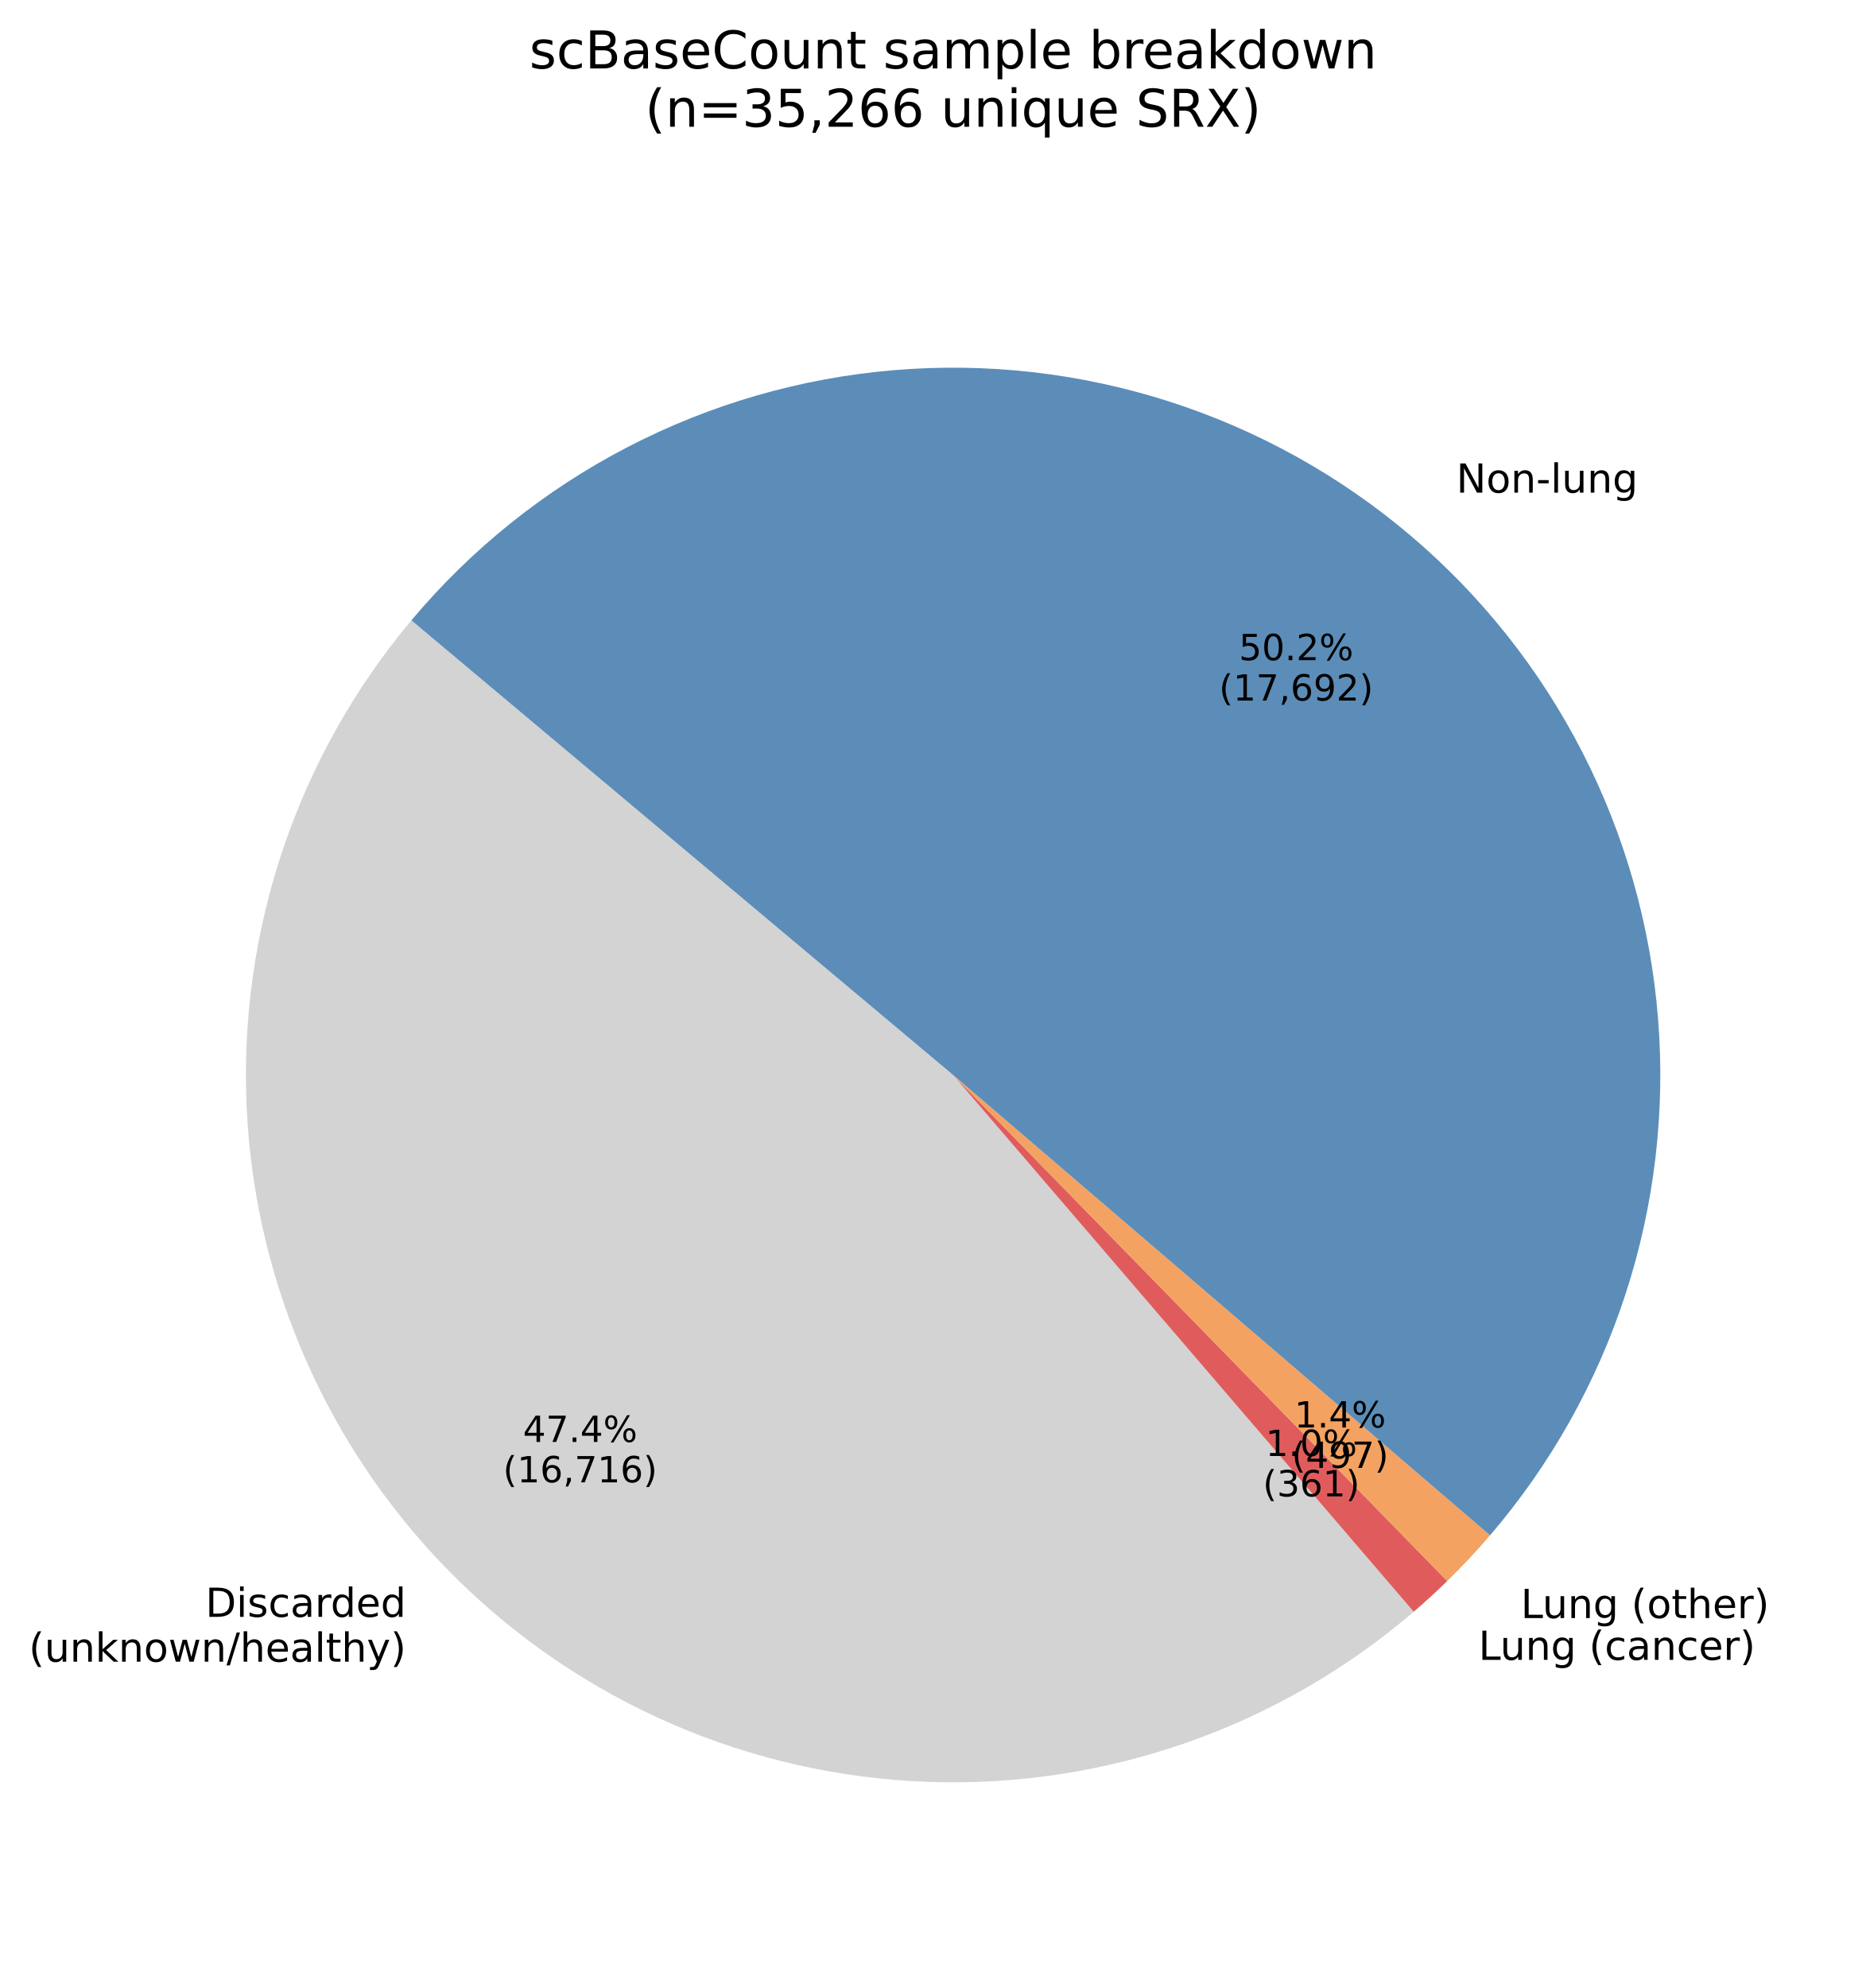
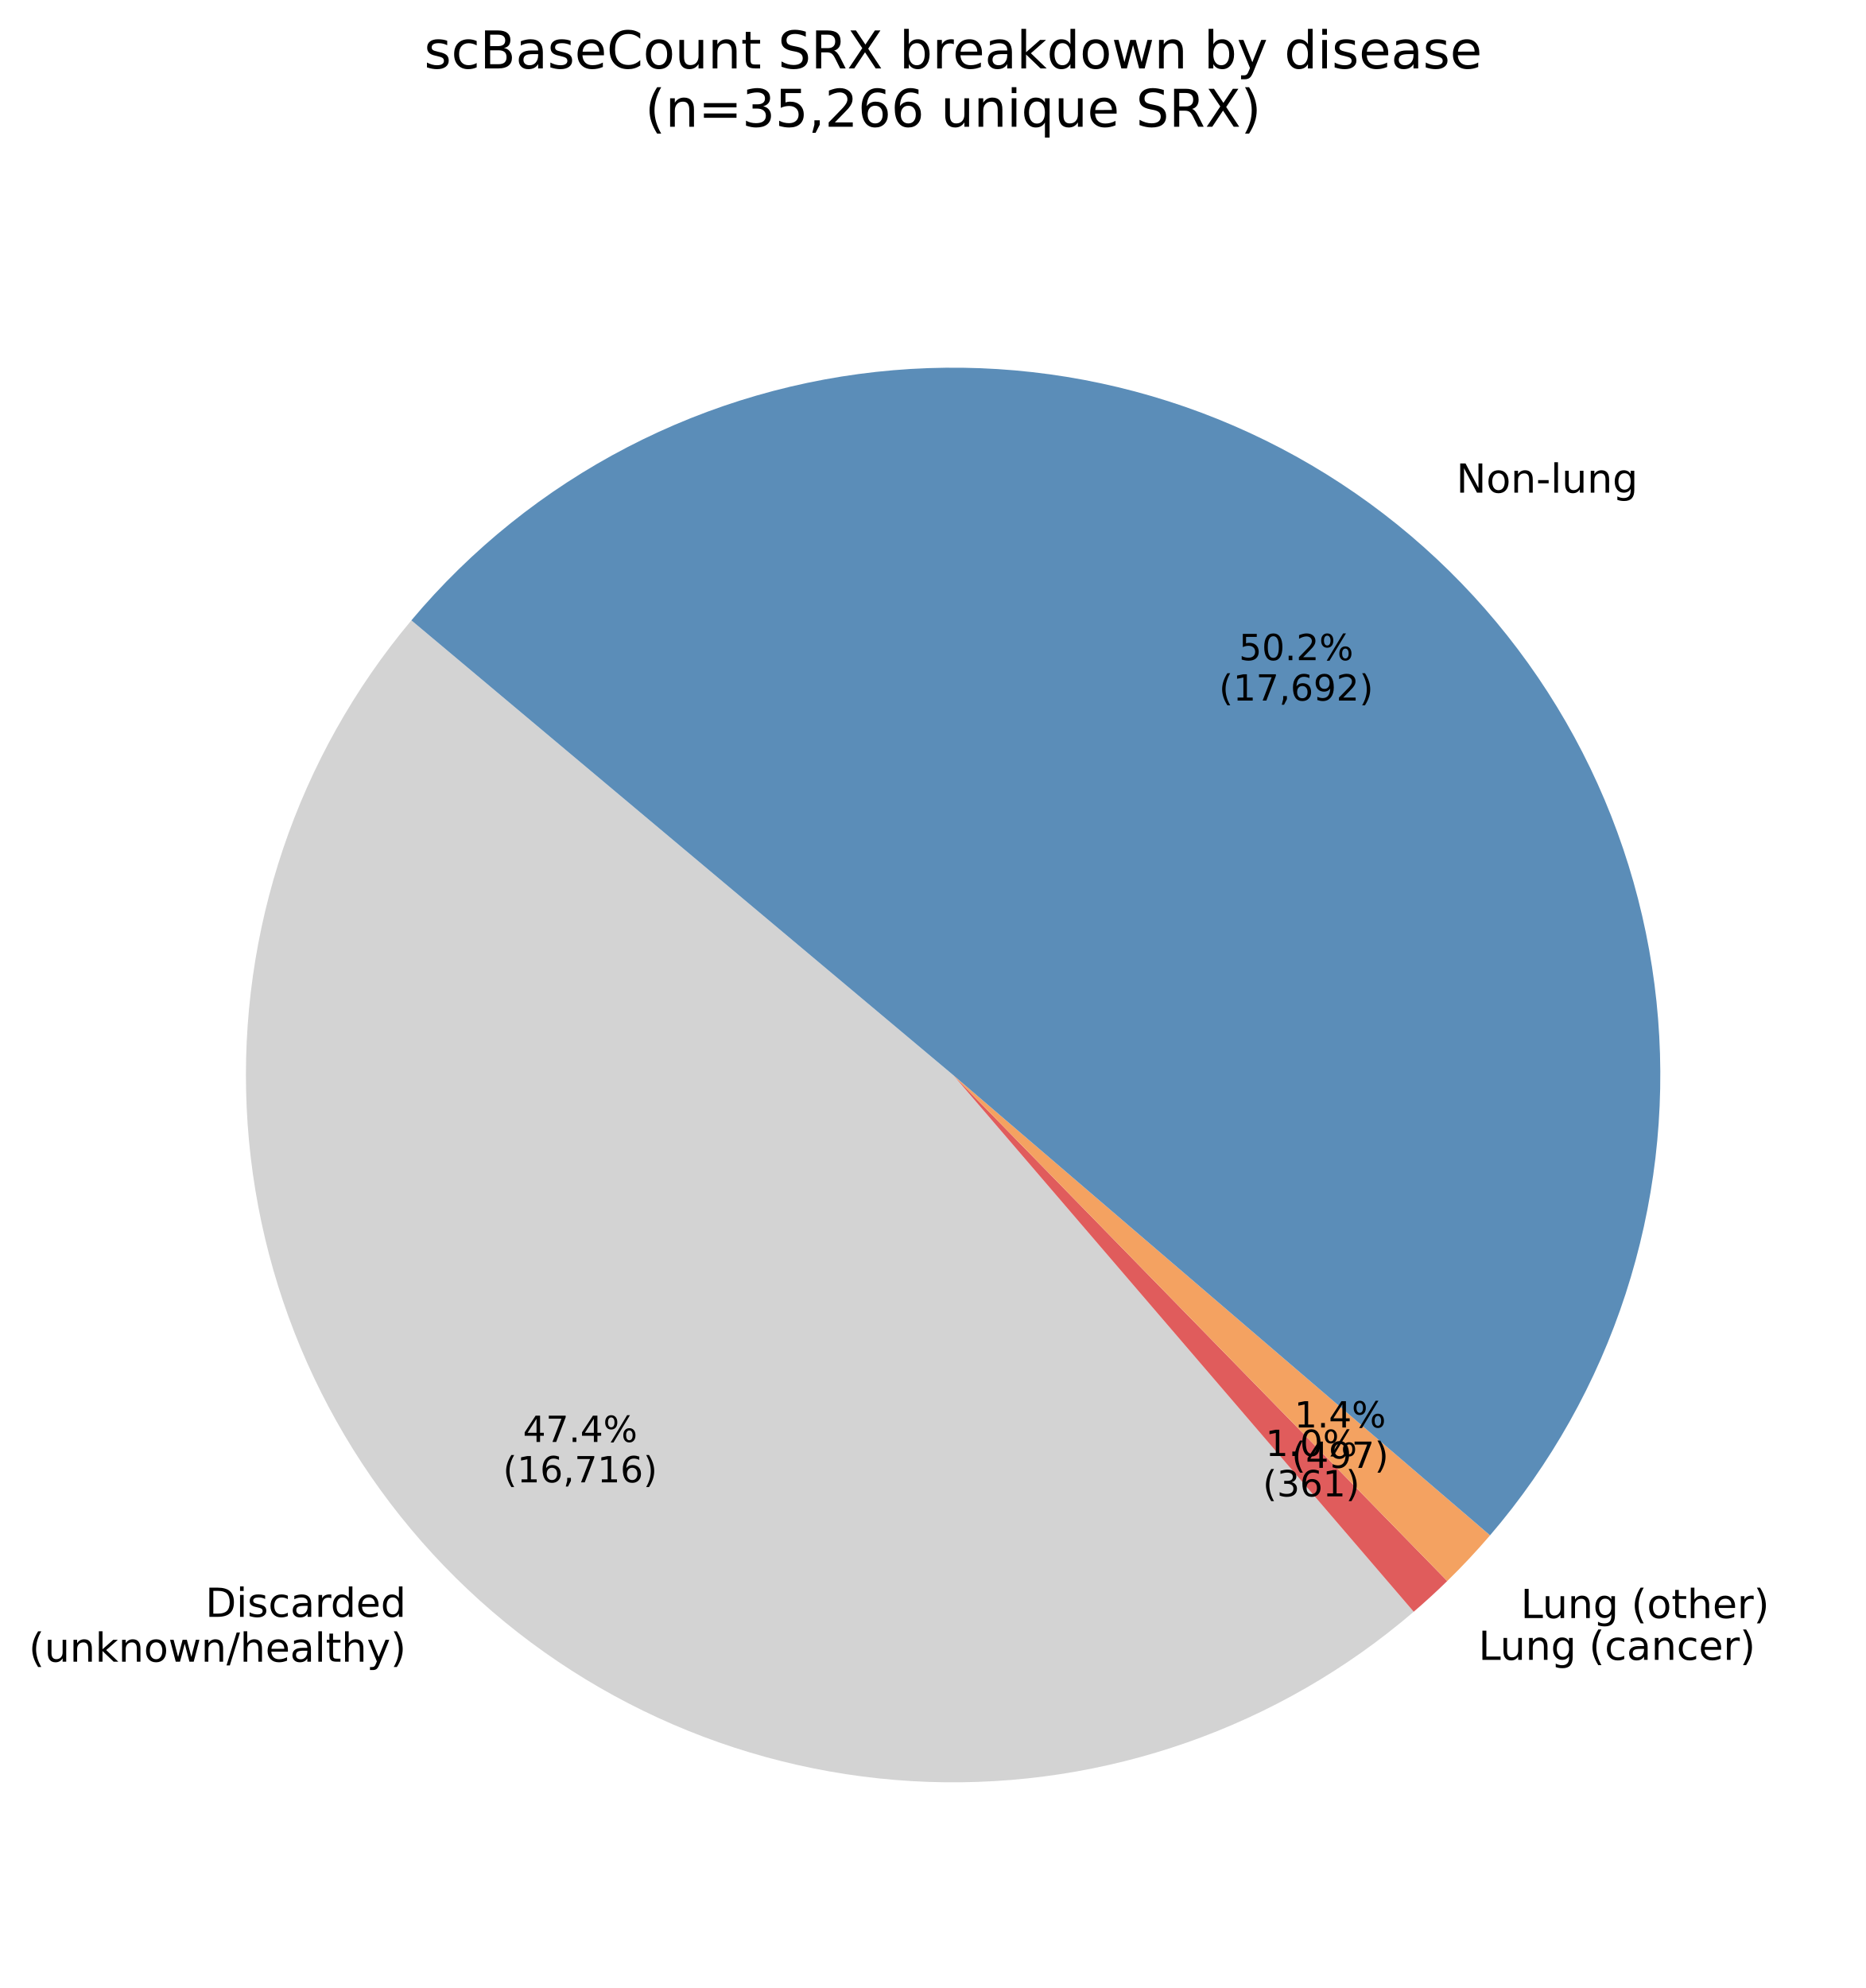
<svg xmlns="http://www.w3.org/2000/svg" xmlns:xlink="http://www.w3.org/1999/xlink" width="465.801pt" height="496.179pt" viewBox="0 0 465.801 496.179" version="1.1">
  <defs>
    <style type="text/css">*{stroke-linejoin: round; stroke-linecap: butt}</style>
  </defs>
  <g id="figure_1">
    <g id="patch_1">
      <path d="M 0 496.179  L 465.801 496.179  L 465.801 0  L 0 0  z " style="fill: #ffffff" />
    </g>
    <g id="axes_1">
      <g id="patch_2">
        <path d="M 102.693 154.831  C 74.209 188.777 59.525 232.234 61.581 276.499  C 63.638 320.765 82.287 362.673 113.796 393.832  C 145.305 424.991 187.418 443.172 231.704 444.735  C 275.99 446.297 319.28 431.129 352.906 402.269  L 237.929 268.307  z " style="fill: #d3d3d3" />
      </g>
      <g id="patch_3">
        <path d="M 352.906 402.269  C 354.343 401.036 355.759 399.78 357.154 398.502  C 358.55 397.224 359.925 395.924 361.279 394.602  L 237.929 268.307  z " style="fill: #e05c5c" />
      </g>
      <g id="patch_4">
        <path d="M 361.279 394.602  C 363.143 392.781 364.966 390.92 366.748 389.018  C 368.529 387.117 370.269 385.177 371.964 383.199  L 237.929 268.307  z " style="fill: #f4a261" />
      </g>
      <g id="patch_5">
        <path d="M 371.964 383.199  C 387.102 365.538 398.602 345.058 405.8 322.939  C 412.999 300.82 415.755 277.495 413.91 254.308  C 412.066 231.12 405.657 208.524 395.052 187.822  C 384.447 167.119 369.854 148.715 352.114 133.67  C 334.374 118.625 313.834 107.233 291.678 100.151  C 269.521 93.069 246.182 90.435 223.005 92.401  C 199.827 94.368 177.265 100.896 156.618 111.609  C 135.972 122.323 117.645 137.012 102.693 154.831  L 237.929 268.307  z " style="fill: #5b8db8" />
      </g>
      <g id="matplotlib.axis_1" />
      <g id="matplotlib.axis_2" />
      <g id="text_1">
        <g transform="translate(51.28281 403.5454) scale(0.1 -0.1)">
          <defs>
            <path id="DejaVuSans-44" d="M 1259 4147  L 1259 519  L 2022 519  Q 2988 519 3436 956  Q 3884 1394 3884 2338  Q 3884 3275 3436 3711  Q 2988 4147 2022 4147  L 1259 4147  z M 628 4666  L 1925 4666  Q 3281 4666 3915 4102  Q 4550 3538 4550 2338  Q 4550 1131 3912 565  Q 3275 0 1925 0  L 628 0  L 628 4666  z " transform="scale(0.015625)" />
            <path id="DejaVuSans-69" d="M 603 3500  L 1178 3500  L 1178 0  L 603 0  L 603 3500  z M 603 4863  L 1178 4863  L 1178 4134  L 603 4134  L 603 4863  z " transform="scale(0.015625)" />
            <path id="DejaVuSans-73" d="M 2834 3397  L 2834 2853  Q 2591 2978 2328 3040  Q 2066 3103 1784 3103  Q 1356 3103 1142 2972  Q 928 2841 928 2578  Q 928 2378 1081 2264  Q 1234 2150 1697 2047  L 1894 2003  Q 2506 1872 2764 1633  Q 3022 1394 3022 966  Q 3022 478 2636 193  Q 2250 -91 1575 -91  Q 1294 -91 989 -36  Q 684 19 347 128  L 347 722  Q 666 556 975 473  Q 1284 391 1588 391  Q 1994 391 2212 530  Q 2431 669 2431 922  Q 2431 1156 2273 1281  Q 2116 1406 1581 1522  L 1381 1569  Q 847 1681 609 1914  Q 372 2147 372 2553  Q 372 3047 722 3315  Q 1072 3584 1716 3584  Q 2034 3584 2315 3537  Q 2597 3491 2834 3397  z " transform="scale(0.015625)" />
            <path id="DejaVuSans-63" d="M 3122 3366  L 3122 2828  Q 2878 2963 2633 3030  Q 2388 3097 2138 3097  Q 1578 3097 1268 2742  Q 959 2388 959 1747  Q 959 1106 1268 751  Q 1578 397 2138 397  Q 2388 397 2633 464  Q 2878 531 3122 666  L 3122 134  Q 2881 22 2623 -34  Q 2366 -91 2075 -91  Q 1284 -91 818 406  Q 353 903 353 1747  Q 353 2603 823 3093  Q 1294 3584 2113 3584  Q 2378 3584 2631 3529  Q 2884 3475 3122 3366  z " transform="scale(0.015625)" />
            <path id="DejaVuSans-61" d="M 2194 1759  Q 1497 1759 1228 1600  Q 959 1441 959 1056  Q 959 750 1161 570  Q 1363 391 1709 391  Q 2188 391 2477 730  Q 2766 1069 2766 1631  L 2766 1759  L 2194 1759  z M 3341 1997  L 3341 0  L 2766 0  L 2766 531  Q 2569 213 2275 61  Q 1981 -91 1556 -91  Q 1019 -91 701 211  Q 384 513 384 1019  Q 384 1609 779 1909  Q 1175 2209 1959 2209  L 2766 2209  L 2766 2266  Q 2766 2663 2505 2880  Q 2244 3097 1772 3097  Q 1472 3097 1187 3025  Q 903 2953 641 2809  L 641 3341  Q 956 3463 1253 3523  Q 1550 3584 1831 3584  Q 2591 3584 2966 3190  Q 3341 2797 3341 1997  z " transform="scale(0.015625)" />
            <path id="DejaVuSans-72" d="M 2631 2963  Q 2534 3019 2420 3045  Q 2306 3072 2169 3072  Q 1681 3072 1420 2755  Q 1159 2438 1159 1844  L 1159 0  L 581 0  L 581 3500  L 1159 3500  L 1159 2956  Q 1341 3275 1631 3429  Q 1922 3584 2338 3584  Q 2397 3584 2469 3576  Q 2541 3569 2628 3553  L 2631 2963  z " transform="scale(0.015625)" />
            <path id="DejaVuSans-64" d="M 2906 2969  L 2906 4863  L 3481 4863  L 3481 0  L 2906 0  L 2906 525  Q 2725 213 2448 61  Q 2172 -91 1784 -91  Q 1150 -91 751 415  Q 353 922 353 1747  Q 353 2572 751 3078  Q 1150 3584 1784 3584  Q 2172 3584 2448 3432  Q 2725 3281 2906 2969  z M 947 1747  Q 947 1113 1208 752  Q 1469 391 1925 391  Q 2381 391 2643 752  Q 2906 1113 2906 1747  Q 2906 2381 2643 2742  Q 2381 3103 1925 3103  Q 1469 3103 1208 2742  Q 947 2381 947 1747  z " transform="scale(0.015625)" />
            <path id="DejaVuSans-65" d="M 3597 1894  L 3597 1613  L 953 1613  Q 991 1019 1311 708  Q 1631 397 2203 397  Q 2534 397 2845 478  Q 3156 559 3463 722  L 3463 178  Q 3153 47 2828 -22  Q 2503 -91 2169 -91  Q 1331 -91 842 396  Q 353 884 353 1716  Q 353 2575 817 3079  Q 1281 3584 2069 3584  Q 2775 3584 3186 3129  Q 3597 2675 3597 1894  z M 3022 2063  Q 3016 2534 2758 2815  Q 2500 3097 2075 3097  Q 1594 3097 1305 2825  Q 1016 2553 972 2059  L 3022 2063  z " transform="scale(0.015625)" />
          </defs>
          <use xlink:href="#DejaVuSans-44" />
          <use xlink:href="#DejaVuSans-69" transform="translate(77.00195 0)" />
          <use xlink:href="#DejaVuSans-73" transform="translate(104.7852 0)" />
          <use xlink:href="#DejaVuSans-63" transform="translate(156.8848 0)" />
          <use xlink:href="#DejaVuSans-61" transform="translate(211.8652 0)" />
          <use xlink:href="#DejaVuSans-72" transform="translate(273.1445 0)" />
          <use xlink:href="#DejaVuSans-64" transform="translate(312.5078 0)" />
          <use xlink:href="#DejaVuSans-65" transform="translate(375.9844 0)" />
          <use xlink:href="#DejaVuSans-64" transform="translate(437.5078 0)" />
        </g>
        <g transform="translate(7.2 414.7432) scale(0.1 -0.1)">
          <defs>
            <path id="DejaVuSans-28" d="M 1984 4856  Q 1566 4138 1362 3434  Q 1159 2731 1159 2009  Q 1159 1288 1364 580  Q 1569 -128 1984 -844  L 1484 -844  Q 1016 -109 783 600  Q 550 1309 550 2009  Q 550 2706 781 3412  Q 1013 4119 1484 4856  L 1984 4856  z " transform="scale(0.015625)" />
            <path id="DejaVuSans-75" d="M 544 1381  L 544 3500  L 1119 3500  L 1119 1403  Q 1119 906 1312 657  Q 1506 409 1894 409  Q 2359 409 2629 706  Q 2900 1003 2900 1516  L 2900 3500  L 3475 3500  L 3475 0  L 2900 0  L 2900 538  Q 2691 219 2414 64  Q 2138 -91 1772 -91  Q 1169 -91 856 284  Q 544 659 544 1381  z M 1991 3584  L 1991 3584  z " transform="scale(0.015625)" />
            <path id="DejaVuSans-6e" d="M 3513 2113  L 3513 0  L 2938 0  L 2938 2094  Q 2938 2591 2744 2837  Q 2550 3084 2163 3084  Q 1697 3084 1428 2787  Q 1159 2491 1159 1978  L 1159 0  L 581 0  L 581 3500  L 1159 3500  L 1159 2956  Q 1366 3272 1645 3428  Q 1925 3584 2291 3584  Q 2894 3584 3203 3211  Q 3513 2838 3513 2113  z " transform="scale(0.015625)" />
            <path id="DejaVuSans-6b" d="M 581 4863  L 1159 4863  L 1159 1991  L 2875 3500  L 3609 3500  L 1753 1863  L 3688 0  L 2938 0  L 1159 1709  L 1159 0  L 581 0  L 581 4863  z " transform="scale(0.015625)" />
            <path id="DejaVuSans-6f" d="M 1959 3097  Q 1497 3097 1228 2736  Q 959 2375 959 1747  Q 959 1119 1226 758  Q 1494 397 1959 397  Q 2419 397 2687 759  Q 2956 1122 2956 1747  Q 2956 2369 2687 2733  Q 2419 3097 1959 3097  z M 1959 3584  Q 2709 3584 3137 3096  Q 3566 2609 3566 1747  Q 3566 888 3137 398  Q 2709 -91 1959 -91  Q 1206 -91 779 398  Q 353 888 353 1747  Q 353 2609 779 3096  Q 1206 3584 1959 3584  z " transform="scale(0.015625)" />
            <path id="DejaVuSans-77" d="M 269 3500  L 844 3500  L 1563 769  L 2278 3500  L 2956 3500  L 3675 769  L 4391 3500  L 4966 3500  L 4050 0  L 3372 0  L 2619 2869  L 1863 0  L 1184 0  L 269 3500  z " transform="scale(0.015625)" />
            <path id="DejaVuSans-2f" d="M 1625 4666  L 2156 4666  L 531 -594  L 0 -594  L 1625 4666  z " transform="scale(0.015625)" />
            <path id="DejaVuSans-68" d="M 3513 2113  L 3513 0  L 2938 0  L 2938 2094  Q 2938 2591 2744 2837  Q 2550 3084 2163 3084  Q 1697 3084 1428 2787  Q 1159 2491 1159 1978  L 1159 0  L 581 0  L 581 4863  L 1159 4863  L 1159 2956  Q 1366 3272 1645 3428  Q 1925 3584 2291 3584  Q 2894 3584 3203 3211  Q 3513 2838 3513 2113  z " transform="scale(0.015625)" />
            <path id="DejaVuSans-6c" d="M 603 4863  L 1178 4863  L 1178 0  L 603 0  L 603 4863  z " transform="scale(0.015625)" />
            <path id="DejaVuSans-74" d="M 1172 4494  L 1172 3500  L 2356 3500  L 2356 3053  L 1172 3053  L 1172 1153  Q 1172 725 1289 603  Q 1406 481 1766 481  L 2356 481  L 2356 0  L 1766 0  Q 1100 0 847 248  Q 594 497 594 1153  L 594 3053  L 172 3053  L 172 3500  L 594 3500  L 594 4494  L 1172 4494  z " transform="scale(0.015625)" />
            <path id="DejaVuSans-79" d="M 2059 -325  Q 1816 -950 1584 -1140  Q 1353 -1331 966 -1331  L 506 -1331  L 506 -850  L 844 -850  Q 1081 -850 1212 -737  Q 1344 -625 1503 -206  L 1606 56  L 191 3500  L 800 3500  L 1894 763  L 2988 3500  L 3597 3500  L 2059 -325  z " transform="scale(0.015625)" />
            <path id="DejaVuSans-29" d="M 513 4856  L 1013 4856  Q 1481 4119 1714 3412  Q 1947 2706 1947 2009  Q 1947 1309 1714 600  Q 1481 -109 1013 -844  L 513 -844  Q 928 -128 1133 580  Q 1338 1288 1338 2009  Q 1338 2731 1133 3434  Q 928 4138 513 4856  z " transform="scale(0.015625)" />
          </defs>
          <use xlink:href="#DejaVuSans-28" />
          <use xlink:href="#DejaVuSans-75" transform="translate(39.01367 0)" />
          <use xlink:href="#DejaVuSans-6e" transform="translate(102.3926 0)" />
          <use xlink:href="#DejaVuSans-6b" transform="translate(165.7715 0)" />
          <use xlink:href="#DejaVuSans-6e" transform="translate(223.6816 0)" />
          <use xlink:href="#DejaVuSans-6f" transform="translate(287.0605 0)" />
          <use xlink:href="#DejaVuSans-77" transform="translate(348.2422 0)" />
          <use xlink:href="#DejaVuSans-6e" transform="translate(430.0293 0)" />
          <use xlink:href="#DejaVuSans-2f" transform="translate(493.4082 0)" />
          <use xlink:href="#DejaVuSans-68" transform="translate(527.0996 0)" />
          <use xlink:href="#DejaVuSans-65" transform="translate(590.4785 0)" />
          <use xlink:href="#DejaVuSans-61" transform="translate(652.002 0)" />
          <use xlink:href="#DejaVuSans-6c" transform="translate(713.2812 0)" />
          <use xlink:href="#DejaVuSans-74" transform="translate(741.0645 0)" />
          <use xlink:href="#DejaVuSans-68" transform="translate(780.2734 0)" />
          <use xlink:href="#DejaVuSans-79" transform="translate(843.6523 0)" />
          <use xlink:href="#DejaVuSans-29" transform="translate(902.832 0)" />
        </g>
      </g>
      <g id="text_2">
        <g transform="translate(130.534 359.8955) scale(0.09 -0.09)">
          <defs>
            <path id="DejaVuSans-34" d="M 2419 4116  L 825 1625  L 2419 1625  L 2419 4116  z M 2253 4666  L 3047 4666  L 3047 1625  L 3713 1625  L 3713 1100  L 3047 1100  L 3047 0  L 2419 0  L 2419 1100  L 313 1100  L 313 1709  L 2253 4666  z " transform="scale(0.015625)" />
            <path id="DejaVuSans-37" d="M 525 4666  L 3525 4666  L 3525 4397  L 1831 0  L 1172 0  L 2766 4134  L 525 4134  L 525 4666  z " transform="scale(0.015625)" />
            <path id="DejaVuSans-2e" d="M 684 794  L 1344 794  L 1344 0  L 684 0  L 684 794  z " transform="scale(0.015625)" />
            <path id="DejaVuSans-25" d="M 4653 2053  Q 4381 2053 4226 1822  Q 4072 1591 4072 1178  Q 4072 772 4226 539  Q 4381 306 4653 306  Q 4919 306 5073 539  Q 5228 772 5228 1178  Q 5228 1588 5073 1820  Q 4919 2053 4653 2053  z M 4653 2450  Q 5147 2450 5437 2106  Q 5728 1763 5728 1178  Q 5728 594 5436 251  Q 5144 -91 4653 -91  Q 4153 -91 3862 251  Q 3572 594 3572 1178  Q 3572 1766 3864 2108  Q 4156 2450 4653 2450  z M 1428 4353  Q 1159 4353 1004 4120  Q 850 3888 850 3481  Q 850 3069 1003 2837  Q 1156 2606 1428 2606  Q 1700 2606 1854 2837  Q 2009 3069 2009 3481  Q 2009 3884 1853 4118  Q 1697 4353 1428 4353  z M 4250 4750  L 4750 4750  L 1831 -91  L 1331 -91  L 4250 4750  z M 1428 4750  Q 1922 4750 2215 4408  Q 2509 4066 2509 3481  Q 2509 2891 2217 2550  Q 1925 2209 1428 2209  Q 931 2209 642 2551  Q 353 2894 353 3481  Q 353 4063 643 4406  Q 934 4750 1428 4750  z " transform="scale(0.015625)" />
          </defs>
          <use xlink:href="#DejaVuSans-34" />
          <use xlink:href="#DejaVuSans-37" transform="translate(63.62305 0)" />
          <use xlink:href="#DejaVuSans-2e" transform="translate(127.2461 0)" />
          <use xlink:href="#DejaVuSans-34" transform="translate(159.0332 0)" />
          <use xlink:href="#DejaVuSans-25" transform="translate(222.6562 0)" />
        </g>
        <g transform="translate(125.5721 369.9735) scale(0.09 -0.09)">
          <defs>
            <path id="DejaVuSans-31" d="M 794 531  L 1825 531  L 1825 4091  L 703 3866  L 703 4441  L 1819 4666  L 2450 4666  L 2450 531  L 3481 531  L 3481 0  L 794 0  L 794 531  z " transform="scale(0.015625)" />
            <path id="DejaVuSans-36" d="M 2113 2584  Q 1688 2584 1439 2293  Q 1191 2003 1191 1497  Q 1191 994 1439 701  Q 1688 409 2113 409  Q 2538 409 2786 701  Q 3034 994 3034 1497  Q 3034 2003 2786 2293  Q 2538 2584 2113 2584  z M 3366 4563  L 3366 3988  Q 3128 4100 2886 4159  Q 2644 4219 2406 4219  Q 1781 4219 1451 3797  Q 1122 3375 1075 2522  Q 1259 2794 1537 2939  Q 1816 3084 2150 3084  Q 2853 3084 3261 2657  Q 3669 2231 3669 1497  Q 3669 778 3244 343  Q 2819 -91 2113 -91  Q 1303 -91 875 529  Q 447 1150 447 2328  Q 447 3434 972 4092  Q 1497 4750 2381 4750  Q 2619 4750 2861 4703  Q 3103 4656 3366 4563  z " transform="scale(0.015625)" />
            <path id="DejaVuSans-2c" d="M 750 794  L 1409 794  L 1409 256  L 897 -744  L 494 -744  L 750 256  L 750 794  z " transform="scale(0.015625)" />
          </defs>
          <use xlink:href="#DejaVuSans-28" />
          <use xlink:href="#DejaVuSans-31" transform="translate(39.01367 0)" />
          <use xlink:href="#DejaVuSans-36" transform="translate(102.6367 0)" />
          <use xlink:href="#DejaVuSans-2c" transform="translate(166.2598 0)" />
          <use xlink:href="#DejaVuSans-37" transform="translate(198.0469 0)" />
          <use xlink:href="#DejaVuSans-31" transform="translate(261.6699 0)" />
          <use xlink:href="#DejaVuSans-36" transform="translate(325.293 0)" />
          <use xlink:href="#DejaVuSans-29" transform="translate(388.916 0)" />
        </g>
      </g>
      <g id="text_3">
        <g transform="translate(369.0769 414.2812) scale(0.1 -0.1)">
          <defs>
            <path id="DejaVuSans-4c" d="M 628 4666  L 1259 4666  L 1259 531  L 3531 531  L 3531 0  L 628 0  L 628 4666  z " transform="scale(0.015625)" />
            <path id="DejaVuSans-67" d="M 2906 1791  Q 2906 2416 2648 2759  Q 2391 3103 1925 3103  Q 1463 3103 1205 2759  Q 947 2416 947 1791  Q 947 1169 1205 825  Q 1463 481 1925 481  Q 2391 481 2648 825  Q 2906 1169 2906 1791  z M 3481 434  Q 3481 -459 3084 -895  Q 2688 -1331 1869 -1331  Q 1566 -1331 1297 -1286  Q 1028 -1241 775 -1147  L 775 -588  Q 1028 -725 1275 -790  Q 1522 -856 1778 -856  Q 2344 -856 2625 -561  Q 2906 -266 2906 331  L 2906 616  Q 2728 306 2450 153  Q 2172 0 1784 0  Q 1141 0 747 490  Q 353 981 353 1791  Q 353 2603 747 3093  Q 1141 3584 1784 3584  Q 2172 3584 2450 3431  Q 2728 3278 2906 2969  L 2906 3500  L 3481 3500  L 3481 434  z " transform="scale(0.015625)" />
            <path id="DejaVuSans-20" transform="scale(0.015625)" />
          </defs>
          <use xlink:href="#DejaVuSans-4c" />
          <use xlink:href="#DejaVuSans-75" transform="translate(53.96289 0)" />
          <use xlink:href="#DejaVuSans-6e" transform="translate(117.3418 0)" />
          <use xlink:href="#DejaVuSans-67" transform="translate(180.7207 0)" />
          <use xlink:href="#DejaVuSans-20" transform="translate(244.1973 0)" />
          <use xlink:href="#DejaVuSans-28" transform="translate(275.9844 0)" />
          <use xlink:href="#DejaVuSans-63" transform="translate(314.998 0)" />
          <use xlink:href="#DejaVuSans-61" transform="translate(369.9785 0)" />
          <use xlink:href="#DejaVuSans-6e" transform="translate(431.2578 0)" />
          <use xlink:href="#DejaVuSans-63" transform="translate(494.6367 0)" />
          <use xlink:href="#DejaVuSans-65" transform="translate(549.6172 0)" />
          <use xlink:href="#DejaVuSans-72" transform="translate(611.1406 0)" />
          <use xlink:href="#DejaVuSans-29" transform="translate(652.2539 0)" />
        </g>
      </g>
      <g id="text_4">
        <g transform="translate(315.9158 363.3979) scale(0.09 -0.09)">
          <defs>
            <path id="DejaVuSans-30" d="M 2034 4250  Q 1547 4250 1301 3770  Q 1056 3291 1056 2328  Q 1056 1369 1301 889  Q 1547 409 2034 409  Q 2525 409 2770 889  Q 3016 1369 3016 2328  Q 3016 3291 2770 3770  Q 2525 4250 2034 4250  z M 2034 4750  Q 2819 4750 3233 4129  Q 3647 3509 3647 2328  Q 3647 1150 3233 529  Q 2819 -91 2034 -91  Q 1250 -91 836 529  Q 422 1150 422 2328  Q 422 3509 836 4129  Q 1250 4750 2034 4750  z " transform="scale(0.015625)" />
          </defs>
          <use xlink:href="#DejaVuSans-31" />
          <use xlink:href="#DejaVuSans-2e" transform="translate(63.62305 0)" />
          <use xlink:href="#DejaVuSans-30" transform="translate(95.41016 0)" />
          <use xlink:href="#DejaVuSans-25" transform="translate(159.0332 0)" />
        </g>
        <g transform="translate(315.2472 373.476) scale(0.09 -0.09)">
          <defs>
            <path id="DejaVuSans-33" d="M 2597 2516  Q 3050 2419 3304 2112  Q 3559 1806 3559 1356  Q 3559 666 3084 287  Q 2609 -91 1734 -91  Q 1441 -91 1130 -33  Q 819 25 488 141  L 488 750  Q 750 597 1062 519  Q 1375 441 1716 441  Q 2309 441 2620 675  Q 2931 909 2931 1356  Q 2931 1769 2642 2001  Q 2353 2234 1838 2234  L 1294 2234  L 1294 2753  L 1863 2753  Q 2328 2753 2575 2939  Q 2822 3125 2822 3475  Q 2822 3834 2567 4026  Q 2313 4219 1838 4219  Q 1578 4219 1281 4162  Q 984 4106 628 3988  L 628 4550  Q 988 4650 1302 4700  Q 1616 4750 1894 4750  Q 2613 4750 3031 4423  Q 3450 4097 3450 3541  Q 3450 3153 3228 2886  Q 3006 2619 2597 2516  z " transform="scale(0.015625)" />
          </defs>
          <use xlink:href="#DejaVuSans-28" />
          <use xlink:href="#DejaVuSans-33" transform="translate(39.01367 0)" />
          <use xlink:href="#DejaVuSans-36" transform="translate(102.6367 0)" />
          <use xlink:href="#DejaVuSans-31" transform="translate(166.2598 0)" />
          <use xlink:href="#DejaVuSans-29" transform="translate(229.8828 0)" />
        </g>
      </g>
      <g id="text_5">
        <g transform="translate(379.6297 403.8488) scale(0.1 -0.1)">
          <use xlink:href="#DejaVuSans-4c" />
          <use xlink:href="#DejaVuSans-75" transform="translate(53.96289 0)" />
          <use xlink:href="#DejaVuSans-6e" transform="translate(117.3418 0)" />
          <use xlink:href="#DejaVuSans-67" transform="translate(180.7207 0)" />
          <use xlink:href="#DejaVuSans-20" transform="translate(244.1973 0)" />
          <use xlink:href="#DejaVuSans-28" transform="translate(275.9844 0)" />
          <use xlink:href="#DejaVuSans-6f" transform="translate(314.998 0)" />
          <use xlink:href="#DejaVuSans-74" transform="translate(376.1797 0)" />
          <use xlink:href="#DejaVuSans-68" transform="translate(415.3887 0)" />
          <use xlink:href="#DejaVuSans-65" transform="translate(478.7676 0)" />
          <use xlink:href="#DejaVuSans-72" transform="translate(540.291 0)" />
          <use xlink:href="#DejaVuSans-29" transform="translate(581.4043 0)" />
        </g>
      </g>
      <g id="text_6">
        <g transform="translate(323.1109 356.2849) scale(0.09 -0.09)">
          <use xlink:href="#DejaVuSans-31" />
          <use xlink:href="#DejaVuSans-2e" transform="translate(63.62305 0)" />
          <use xlink:href="#DejaVuSans-34" transform="translate(95.41016 0)" />
          <use xlink:href="#DejaVuSans-25" transform="translate(159.0332 0)" />
        </g>
        <g transform="translate(322.4423 366.363) scale(0.09 -0.09)">
          <defs>
            <path id="DejaVuSans-39" d="M 703 97  L 703 672  Q 941 559 1184 500  Q 1428 441 1663 441  Q 2288 441 2617 861  Q 2947 1281 2994 2138  Q 2813 1869 2534 1725  Q 2256 1581 1919 1581  Q 1219 1581 811 2004  Q 403 2428 403 3163  Q 403 3881 828 4315  Q 1253 4750 1959 4750  Q 2769 4750 3195 4129  Q 3622 3509 3622 2328  Q 3622 1225 3098 567  Q 2575 -91 1691 -91  Q 1453 -91 1209 -44  Q 966 3 703 97  z M 1959 2075  Q 2384 2075 2632 2365  Q 2881 2656 2881 3163  Q 2881 3666 2632 3958  Q 2384 4250 1959 4250  Q 1534 4250 1286 3958  Q 1038 3666 1038 3163  Q 1038 2656 1286 2365  Q 1534 2075 1959 2075  z " transform="scale(0.015625)" />
          </defs>
          <use xlink:href="#DejaVuSans-28" />
          <use xlink:href="#DejaVuSans-34" transform="translate(39.01367 0)" />
          <use xlink:href="#DejaVuSans-39" transform="translate(102.6367 0)" />
          <use xlink:href="#DejaVuSans-37" transform="translate(166.2598 0)" />
          <use xlink:href="#DejaVuSans-29" transform="translate(229.8828 0)" />
        </g>
      </g>
      <g id="text_7">
        <g transform="translate(363.5326 122.9653) scale(0.1 -0.1)">
          <defs>
            <path id="DejaVuSans-4e" d="M 628 4666  L 1478 4666  L 3547 763  L 3547 4666  L 4159 4666  L 4159 0  L 3309 0  L 1241 3903  L 1241 0  L 628 0  L 628 4666  z " transform="scale(0.015625)" />
            <path id="DejaVuSans-2d" d="M 313 2009  L 1997 2009  L 1997 1497  L 313 1497  L 313 2009  z " transform="scale(0.015625)" />
          </defs>
          <use xlink:href="#DejaVuSans-4e" />
          <use xlink:href="#DejaVuSans-6f" transform="translate(74.80469 0)" />
          <use xlink:href="#DejaVuSans-6e" transform="translate(135.9863 0)" />
          <use xlink:href="#DejaVuSans-2d" transform="translate(199.3652 0)" />
          <use xlink:href="#DejaVuSans-6c" transform="translate(235.4492 0)" />
          <use xlink:href="#DejaVuSans-75" transform="translate(263.2324 0)" />
          <use xlink:href="#DejaVuSans-6e" transform="translate(326.6113 0)" />
          <use xlink:href="#DejaVuSans-67" transform="translate(389.9902 0)" />
        </g>
      </g>
      <g id="text_8">
        <g transform="translate(309.2725 164.7735) scale(0.09 -0.09)">
          <defs>
            <path id="DejaVuSans-35" d="M 691 4666  L 3169 4666  L 3169 4134  L 1269 4134  L 1269 2991  Q 1406 3038 1543 3061  Q 1681 3084 1819 3084  Q 2600 3084 3056 2656  Q 3513 2228 3513 1497  Q 3513 744 3044 326  Q 2575 -91 1722 -91  Q 1428 -91 1123 -41  Q 819 9 494 109  L 494 744  Q 775 591 1075 516  Q 1375 441 1709 441  Q 2250 441 2565 725  Q 2881 1009 2881 1497  Q 2881 1984 2565 2268  Q 2250 2553 1709 2553  Q 1456 2553 1204 2497  Q 953 2441 691 2322  L 691 4666  z " transform="scale(0.015625)" />
            <path id="DejaVuSans-32" d="M 1228 531  L 3431 531  L 3431 0  L 469 0  L 469 531  Q 828 903 1448 1529  Q 2069 2156 2228 2338  Q 2531 2678 2651 2914  Q 2772 3150 2772 3378  Q 2772 3750 2511 3984  Q 2250 4219 1831 4219  Q 1534 4219 1204 4116  Q 875 4013 500 3803  L 500 4441  Q 881 4594 1212 4672  Q 1544 4750 1819 4750  Q 2544 4750 2975 4387  Q 3406 4025 3406 3419  Q 3406 3131 3298 2873  Q 3191 2616 2906 2266  Q 2828 2175 2409 1742  Q 1991 1309 1228 531  z " transform="scale(0.015625)" />
          </defs>
          <use xlink:href="#DejaVuSans-35" />
          <use xlink:href="#DejaVuSans-30" transform="translate(63.62305 0)" />
          <use xlink:href="#DejaVuSans-2e" transform="translate(127.2461 0)" />
          <use xlink:href="#DejaVuSans-32" transform="translate(159.0332 0)" />
          <use xlink:href="#DejaVuSans-25" transform="translate(222.6562 0)" />
        </g>
        <g transform="translate(304.3106 174.8515) scale(0.09 -0.09)">
          <use xlink:href="#DejaVuSans-28" />
          <use xlink:href="#DejaVuSans-31" transform="translate(39.01367 0)" />
          <use xlink:href="#DejaVuSans-37" transform="translate(102.6367 0)" />
          <use xlink:href="#DejaVuSans-2c" transform="translate(166.2598 0)" />
          <use xlink:href="#DejaVuSans-36" transform="translate(198.0469 0)" />
          <use xlink:href="#DejaVuSans-39" transform="translate(261.6699 0)" />
          <use xlink:href="#DejaVuSans-32" transform="translate(325.293 0)" />
          <use xlink:href="#DejaVuSans-29" transform="translate(388.916 0)" />
        </g>
      </g>
      <g id="text_9">
-         <g transform="translate(132.1352 17.07797) scale(0.13 -0.13)">
+         <g transform="translate(105.8803 17.07797) scale(0.13 -0.13)">
          <defs>
            <path id="DejaVuSans-42" d="M 1259 2228  L 1259 519  L 2272 519  Q 2781 519 3026 730  Q 3272 941 3272 1375  Q 3272 1813 3026 2020  Q 2781 2228 2272 2228  L 1259 2228  z M 1259 4147  L 1259 2741  L 2194 2741  Q 2656 2741 2882 2914  Q 3109 3088 3109 3444  Q 3109 3797 2882 3972  Q 2656 4147 2194 4147  L 1259 4147  z M 628 4666  L 2241 4666  Q 2963 4666 3353 4366  Q 3744 4066 3744 3513  Q 3744 3084 3544 2831  Q 3344 2578 2956 2516  Q 3422 2416 3680 2098  Q 3938 1781 3938 1306  Q 3938 681 3513 340  Q 3088 0 2303 0  L 628 0  L 628 4666  z " transform="scale(0.015625)" />
            <path id="DejaVuSans-43" d="M 4122 4306  L 4122 3641  Q 3803 3938 3442 4084  Q 3081 4231 2675 4231  Q 1875 4231 1450 3742  Q 1025 3253 1025 2328  Q 1025 1406 1450 917  Q 1875 428 2675 428  Q 3081 428 3442 575  Q 3803 722 4122 1019  L 4122 359  Q 3791 134 3420 21  Q 3050 -91 2638 -91  Q 1578 -91 968 557  Q 359 1206 359 2328  Q 359 3453 968 4101  Q 1578 4750 2638 4750  Q 3056 4750 3426 4639  Q 3797 4528 4122 4306  z " transform="scale(0.015625)" />
-             <path id="DejaVuSans-6d" d="M 3328 2828  Q 3544 3216 3844 3400  Q 4144 3584 4550 3584  Q 5097 3584 5394 3201  Q 5691 2819 5691 2113  L 5691 0  L 5113 0  L 5113 2094  Q 5113 2597 4934 2840  Q 4756 3084 4391 3084  Q 3944 3084 3684 2787  Q 3425 2491 3425 1978  L 3425 0  L 2847 0  L 2847 2094  Q 2847 2600 2669 2842  Q 2491 3084 2119 3084  Q 1678 3084 1418 2786  Q 1159 2488 1159 1978  L 1159 0  L 581 0  L 581 3500  L 1159 3500  L 1159 2956  Q 1356 3278 1631 3431  Q 1906 3584 2284 3584  Q 2666 3584 2933 3390  Q 3200 3197 3328 2828  z " transform="scale(0.015625)" />
-             <path id="DejaVuSans-70" d="M 1159 525  L 1159 -1331  L 581 -1331  L 581 3500  L 1159 3500  L 1159 2969  Q 1341 3281 1617 3432  Q 1894 3584 2278 3584  Q 2916 3584 3314 3078  Q 3713 2572 3713 1747  Q 3713 922 3314 415  Q 2916 -91 2278 -91  Q 1894 -91 1617 61  Q 1341 213 1159 525  z M 3116 1747  Q 3116 2381 2855 2742  Q 2594 3103 2138 3103  Q 1681 3103 1420 2742  Q 1159 2381 1159 1747  Q 1159 1113 1420 752  Q 1681 391 2138 391  Q 2594 391 2855 752  Q 3116 1113 3116 1747  z " transform="scale(0.015625)" />
+             <path id="DejaVuSans-53" d="M 3425 4513  L 3425 3897  Q 3066 4069 2747 4153  Q 2428 4238 2131 4238  Q 1616 4238 1336 4038  Q 1056 3838 1056 3469  Q 1056 3159 1242 3001  Q 1428 2844 1947 2747  L 2328 2669  Q 3034 2534 3370 2195  Q 3706 1856 3706 1288  Q 3706 609 3251 259  Q 2797 -91 1919 -91  Q 1588 -91 1214 -16  Q 841 59 441 206  L 441 856  Q 825 641 1194 531  Q 1563 422 1919 422  Q 2459 422 2753 634  Q 3047 847 3047 1241  Q 3047 1584 2836 1778  Q 2625 1972 2144 2069  L 1759 2144  Q 1053 2284 737 2584  Q 422 2884 422 3419  Q 422 4038 858 4394  Q 1294 4750 2059 4750  Q 2388 4750 2728 4690  Q 3069 4631 3425 4513  z " transform="scale(0.015625)" />
+             <path id="DejaVuSans-52" d="M 2841 2188  Q 3044 2119 3236 1894  Q 3428 1669 3622 1275  L 4263 0  L 3584 0  L 2988 1197  Q 2756 1666 2539 1819  Q 2322 1972 1947 1972  L 1259 1972  L 1259 0  L 628 0  L 628 4666  L 2053 4666  Q 2853 4666 3247 4331  Q 3641 3997 3641 3322  Q 3641 2881 3436 2590  Q 3231 2300 2841 2188  z M 1259 4147  L 1259 2491  L 2053 2491  Q 2509 2491 2742 2702  Q 2975 2913 2975 3322  Q 2975 3731 2742 3939  Q 2509 4147 2053 4147  L 1259 4147  z " transform="scale(0.015625)" />
+             <path id="DejaVuSans-58" d="M 403 4666  L 1081 4666  L 2241 2931  L 3406 4666  L 4084 4666  L 2584 2425  L 4184 0  L 3506 0  L 2194 1984  L 872 0  L 191 0  L 1856 2491  L 403 4666  z " transform="scale(0.015625)" />
            <path id="DejaVuSans-62" d="M 3116 1747  Q 3116 2381 2855 2742  Q 2594 3103 2138 3103  Q 1681 3103 1420 2742  Q 1159 2381 1159 1747  Q 1159 1113 1420 752  Q 1681 391 2138 391  Q 2594 391 2855 752  Q 3116 1113 3116 1747  z M 1159 2969  Q 1341 3281 1617 3432  Q 1894 3584 2278 3584  Q 2916 3584 3314 3078  Q 3713 2572 3713 1747  Q 3713 922 3314 415  Q 2916 -91 2278 -91  Q 1894 -91 1617 61  Q 1341 213 1159 525  L 1159 0  L 581 0  L 581 4863  L 1159 4863  L 1159 2969  z " transform="scale(0.015625)" />
          </defs>
          <use xlink:href="#DejaVuSans-73" />
          <use xlink:href="#DejaVuSans-63" transform="translate(52.09961 0)" />
          <use xlink:href="#DejaVuSans-42" transform="translate(107.0801 0)" />
          <use xlink:href="#DejaVuSans-61" transform="translate(175.6836 0)" />
          <use xlink:href="#DejaVuSans-73" transform="translate(236.9629 0)" />
          <use xlink:href="#DejaVuSans-65" transform="translate(289.0625 0)" />
          <use xlink:href="#DejaVuSans-43" transform="translate(350.5859 0)" />
          <use xlink:href="#DejaVuSans-6f" transform="translate(420.4102 0)" />
          <use xlink:href="#DejaVuSans-75" transform="translate(481.5918 0)" />
          <use xlink:href="#DejaVuSans-6e" transform="translate(544.9707 0)" />
          <use xlink:href="#DejaVuSans-74" transform="translate(608.3496 0)" />
          <use xlink:href="#DejaVuSans-20" transform="translate(647.5586 0)" />
-           <use xlink:href="#DejaVuSans-73" transform="translate(679.3457 0)" />
-           <use xlink:href="#DejaVuSans-61" transform="translate(731.4453 0)" />
-           <use xlink:href="#DejaVuSans-6d" transform="translate(792.7246 0)" />
-           <use xlink:href="#DejaVuSans-70" transform="translate(890.1367 0)" />
-           <use xlink:href="#DejaVuSans-6c" transform="translate(953.6133 0)" />
-           <use xlink:href="#DejaVuSans-65" transform="translate(981.3965 0)" />
-           <use xlink:href="#DejaVuSans-20" transform="translate(1042.92 0)" />
-           <use xlink:href="#DejaVuSans-62" transform="translate(1074.707 0)" />
-           <use xlink:href="#DejaVuSans-72" transform="translate(1138.184 0)" />
-           <use xlink:href="#DejaVuSans-65" transform="translate(1177.047 0)" />
-           <use xlink:href="#DejaVuSans-61" transform="translate(1238.57 0)" />
-           <use xlink:href="#DejaVuSans-6b" transform="translate(1299.85 0)" />
-           <use xlink:href="#DejaVuSans-64" transform="translate(1357.76 0)" />
-           <use xlink:href="#DejaVuSans-6f" transform="translate(1421.236 0)" />
-           <use xlink:href="#DejaVuSans-77" transform="translate(1482.418 0)" />
-           <use xlink:href="#DejaVuSans-6e" transform="translate(1564.205 0)" />
+           <use xlink:href="#DejaVuSans-53" transform="translate(679.3457 0)" />
+           <use xlink:href="#DejaVuSans-52" transform="translate(742.8223 0)" />
+           <use xlink:href="#DejaVuSans-58" transform="translate(812.3047 0)" />
+           <use xlink:href="#DejaVuSans-20" transform="translate(880.8105 0)" />
+           <use xlink:href="#DejaVuSans-62" transform="translate(912.5977 0)" />
+           <use xlink:href="#DejaVuSans-72" transform="translate(976.0742 0)" />
+           <use xlink:href="#DejaVuSans-65" transform="translate(1014.938 0)" />
+           <use xlink:href="#DejaVuSans-61" transform="translate(1076.461 0)" />
+           <use xlink:href="#DejaVuSans-6b" transform="translate(1137.74 0)" />
+           <use xlink:href="#DejaVuSans-64" transform="translate(1195.65 0)" />
+           <use xlink:href="#DejaVuSans-6f" transform="translate(1259.127 0)" />
+           <use xlink:href="#DejaVuSans-77" transform="translate(1320.309 0)" />
+           <use xlink:href="#DejaVuSans-6e" transform="translate(1402.096 0)" />
+           <use xlink:href="#DejaVuSans-20" transform="translate(1465.475 0)" />
+           <use xlink:href="#DejaVuSans-62" transform="translate(1497.262 0)" />
+           <use xlink:href="#DejaVuSans-79" transform="translate(1560.738 0)" />
+           <use xlink:href="#DejaVuSans-20" transform="translate(1619.918 0)" />
+           <use xlink:href="#DejaVuSans-64" transform="translate(1651.705 0)" />
+           <use xlink:href="#DejaVuSans-69" transform="translate(1715.182 0)" />
+           <use xlink:href="#DejaVuSans-73" transform="translate(1742.965 0)" />
+           <use xlink:href="#DejaVuSans-65" transform="translate(1795.064 0)" />
+           <use xlink:href="#DejaVuSans-61" transform="translate(1856.588 0)" />
+           <use xlink:href="#DejaVuSans-73" transform="translate(1917.867 0)" />
+           <use xlink:href="#DejaVuSans-65" transform="translate(1969.967 0)" />
        </g>
        <g transform="translate(161.0297 31.63512) scale(0.13 -0.13)">
          <defs>
            <path id="DejaVuSans-3d" d="M 678 2906  L 4684 2906  L 4684 2381  L 678 2381  L 678 2906  z M 678 1631  L 4684 1631  L 4684 1100  L 678 1100  L 678 1631  z " transform="scale(0.015625)" />
            <path id="DejaVuSans-71" d="M 947 1747  Q 947 1113 1208 752  Q 1469 391 1925 391  Q 2381 391 2643 752  Q 2906 1113 2906 1747  Q 2906 2381 2643 2742  Q 2381 3103 1925 3103  Q 1469 3103 1208 2742  Q 947 2381 947 1747  z M 2906 525  Q 2725 213 2448 61  Q 2172 -91 1784 -91  Q 1150 -91 751 415  Q 353 922 353 1747  Q 353 2572 751 3078  Q 1150 3584 1784 3584  Q 2172 3584 2448 3432  Q 2725 3281 2906 2969  L 2906 3500  L 3481 3500  L 3481 -1331  L 2906 -1331  L 2906 525  z " transform="scale(0.015625)" />
-             <path id="DejaVuSans-53" d="M 3425 4513  L 3425 3897  Q 3066 4069 2747 4153  Q 2428 4238 2131 4238  Q 1616 4238 1336 4038  Q 1056 3838 1056 3469  Q 1056 3159 1242 3001  Q 1428 2844 1947 2747  L 2328 2669  Q 3034 2534 3370 2195  Q 3706 1856 3706 1288  Q 3706 609 3251 259  Q 2797 -91 1919 -91  Q 1588 -91 1214 -16  Q 841 59 441 206  L 441 856  Q 825 641 1194 531  Q 1563 422 1919 422  Q 2459 422 2753 634  Q 3047 847 3047 1241  Q 3047 1584 2836 1778  Q 2625 1972 2144 2069  L 1759 2144  Q 1053 2284 737 2584  Q 422 2884 422 3419  Q 422 4038 858 4394  Q 1294 4750 2059 4750  Q 2388 4750 2728 4690  Q 3069 4631 3425 4513  z " transform="scale(0.015625)" />
-             <path id="DejaVuSans-52" d="M 2841 2188  Q 3044 2119 3236 1894  Q 3428 1669 3622 1275  L 4263 0  L 3584 0  L 2988 1197  Q 2756 1666 2539 1819  Q 2322 1972 1947 1972  L 1259 1972  L 1259 0  L 628 0  L 628 4666  L 2053 4666  Q 2853 4666 3247 4331  Q 3641 3997 3641 3322  Q 3641 2881 3436 2590  Q 3231 2300 2841 2188  z M 1259 4147  L 1259 2491  L 2053 2491  Q 2509 2491 2742 2702  Q 2975 2913 2975 3322  Q 2975 3731 2742 3939  Q 2509 4147 2053 4147  L 1259 4147  z " transform="scale(0.015625)" />
-             <path id="DejaVuSans-58" d="M 403 4666  L 1081 4666  L 2241 2931  L 3406 4666  L 4084 4666  L 2584 2425  L 4184 0  L 3506 0  L 2194 1984  L 872 0  L 191 0  L 1856 2491  L 403 4666  z " transform="scale(0.015625)" />
          </defs>
          <use xlink:href="#DejaVuSans-28" />
          <use xlink:href="#DejaVuSans-6e" transform="translate(39.01367 0)" />
          <use xlink:href="#DejaVuSans-3d" transform="translate(102.3926 0)" />
          <use xlink:href="#DejaVuSans-33" transform="translate(186.1816 0)" />
          <use xlink:href="#DejaVuSans-35" transform="translate(249.8047 0)" />
          <use xlink:href="#DejaVuSans-2c" transform="translate(313.4277 0)" />
          <use xlink:href="#DejaVuSans-32" transform="translate(345.2148 0)" />
          <use xlink:href="#DejaVuSans-36" transform="translate(408.8379 0)" />
          <use xlink:href="#DejaVuSans-36" transform="translate(472.4609 0)" />
          <use xlink:href="#DejaVuSans-20" transform="translate(536.084 0)" />
          <use xlink:href="#DejaVuSans-75" transform="translate(567.8711 0)" />
          <use xlink:href="#DejaVuSans-6e" transform="translate(631.25 0)" />
          <use xlink:href="#DejaVuSans-69" transform="translate(694.6289 0)" />
          <use xlink:href="#DejaVuSans-71" transform="translate(722.4121 0)" />
          <use xlink:href="#DejaVuSans-75" transform="translate(785.8887 0)" />
          <use xlink:href="#DejaVuSans-65" transform="translate(849.2676 0)" />
          <use xlink:href="#DejaVuSans-20" transform="translate(910.791 0)" />
          <use xlink:href="#DejaVuSans-53" transform="translate(942.5781 0)" />
          <use xlink:href="#DejaVuSans-52" transform="translate(1006.055 0)" />
          <use xlink:href="#DejaVuSans-58" transform="translate(1075.537 0)" />
          <use xlink:href="#DejaVuSans-29" transform="translate(1144.043 0)" />
        </g>
      </g>
    </g>
  </g>
</svg>
